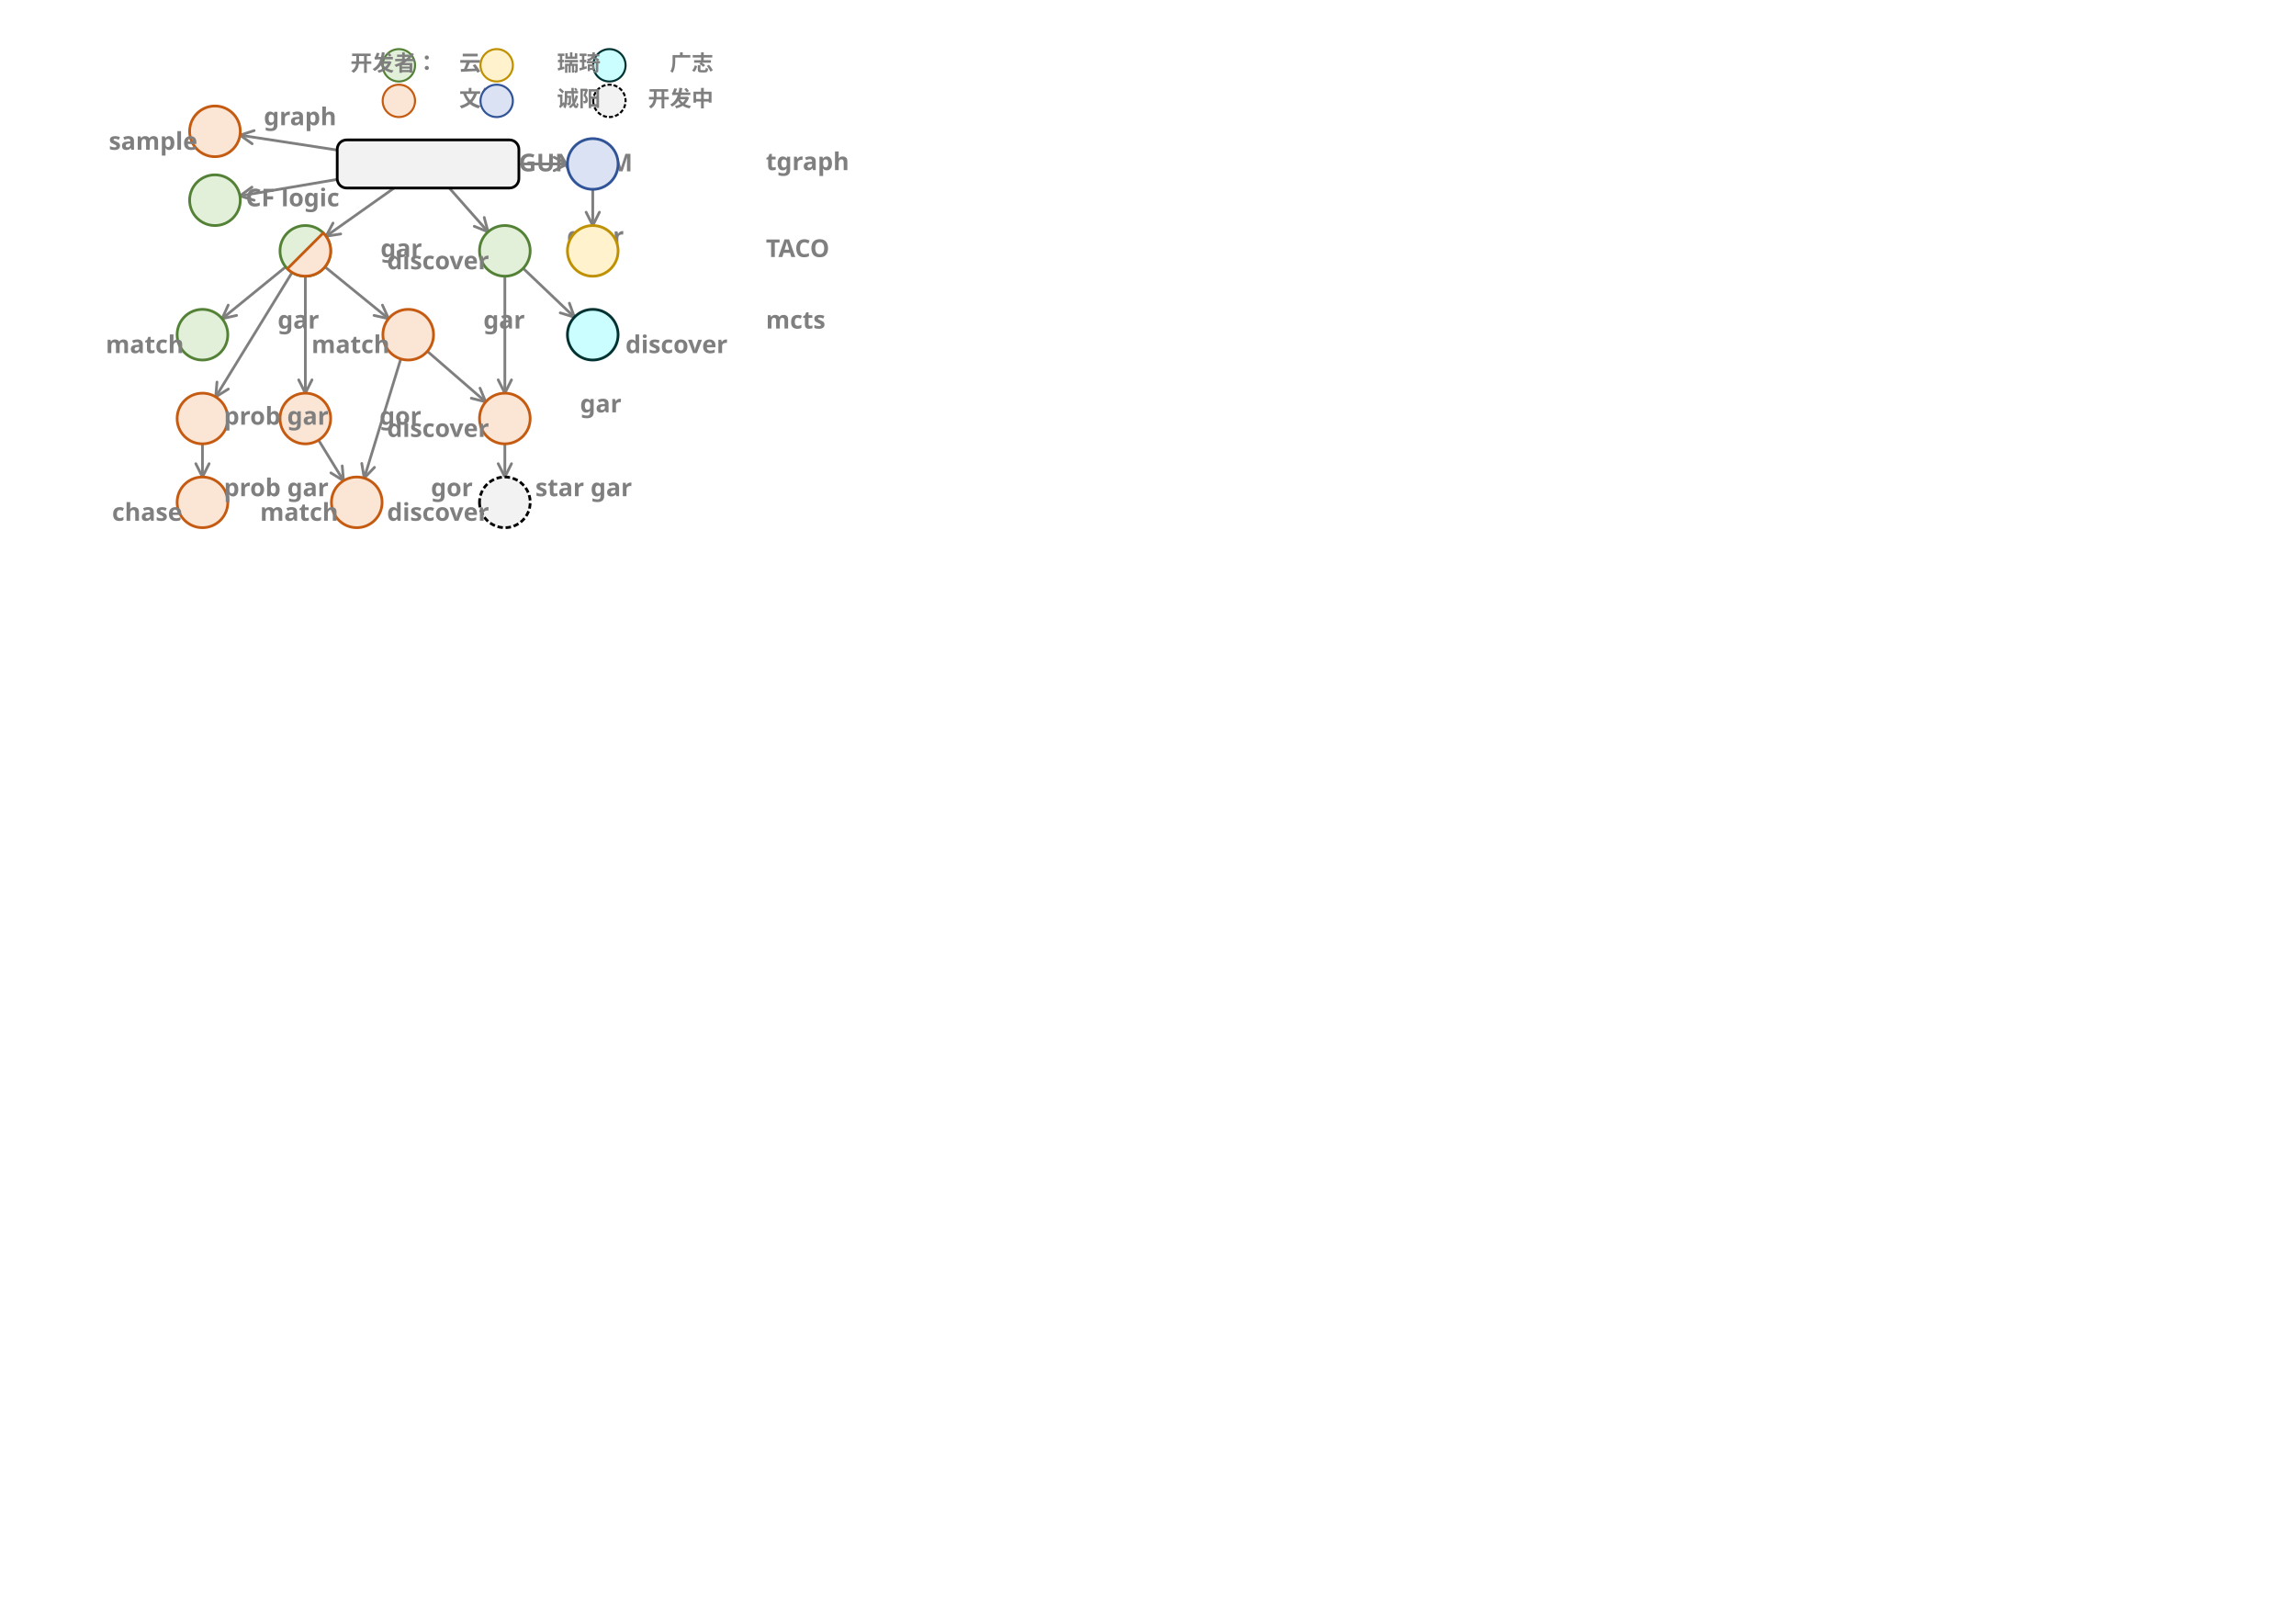
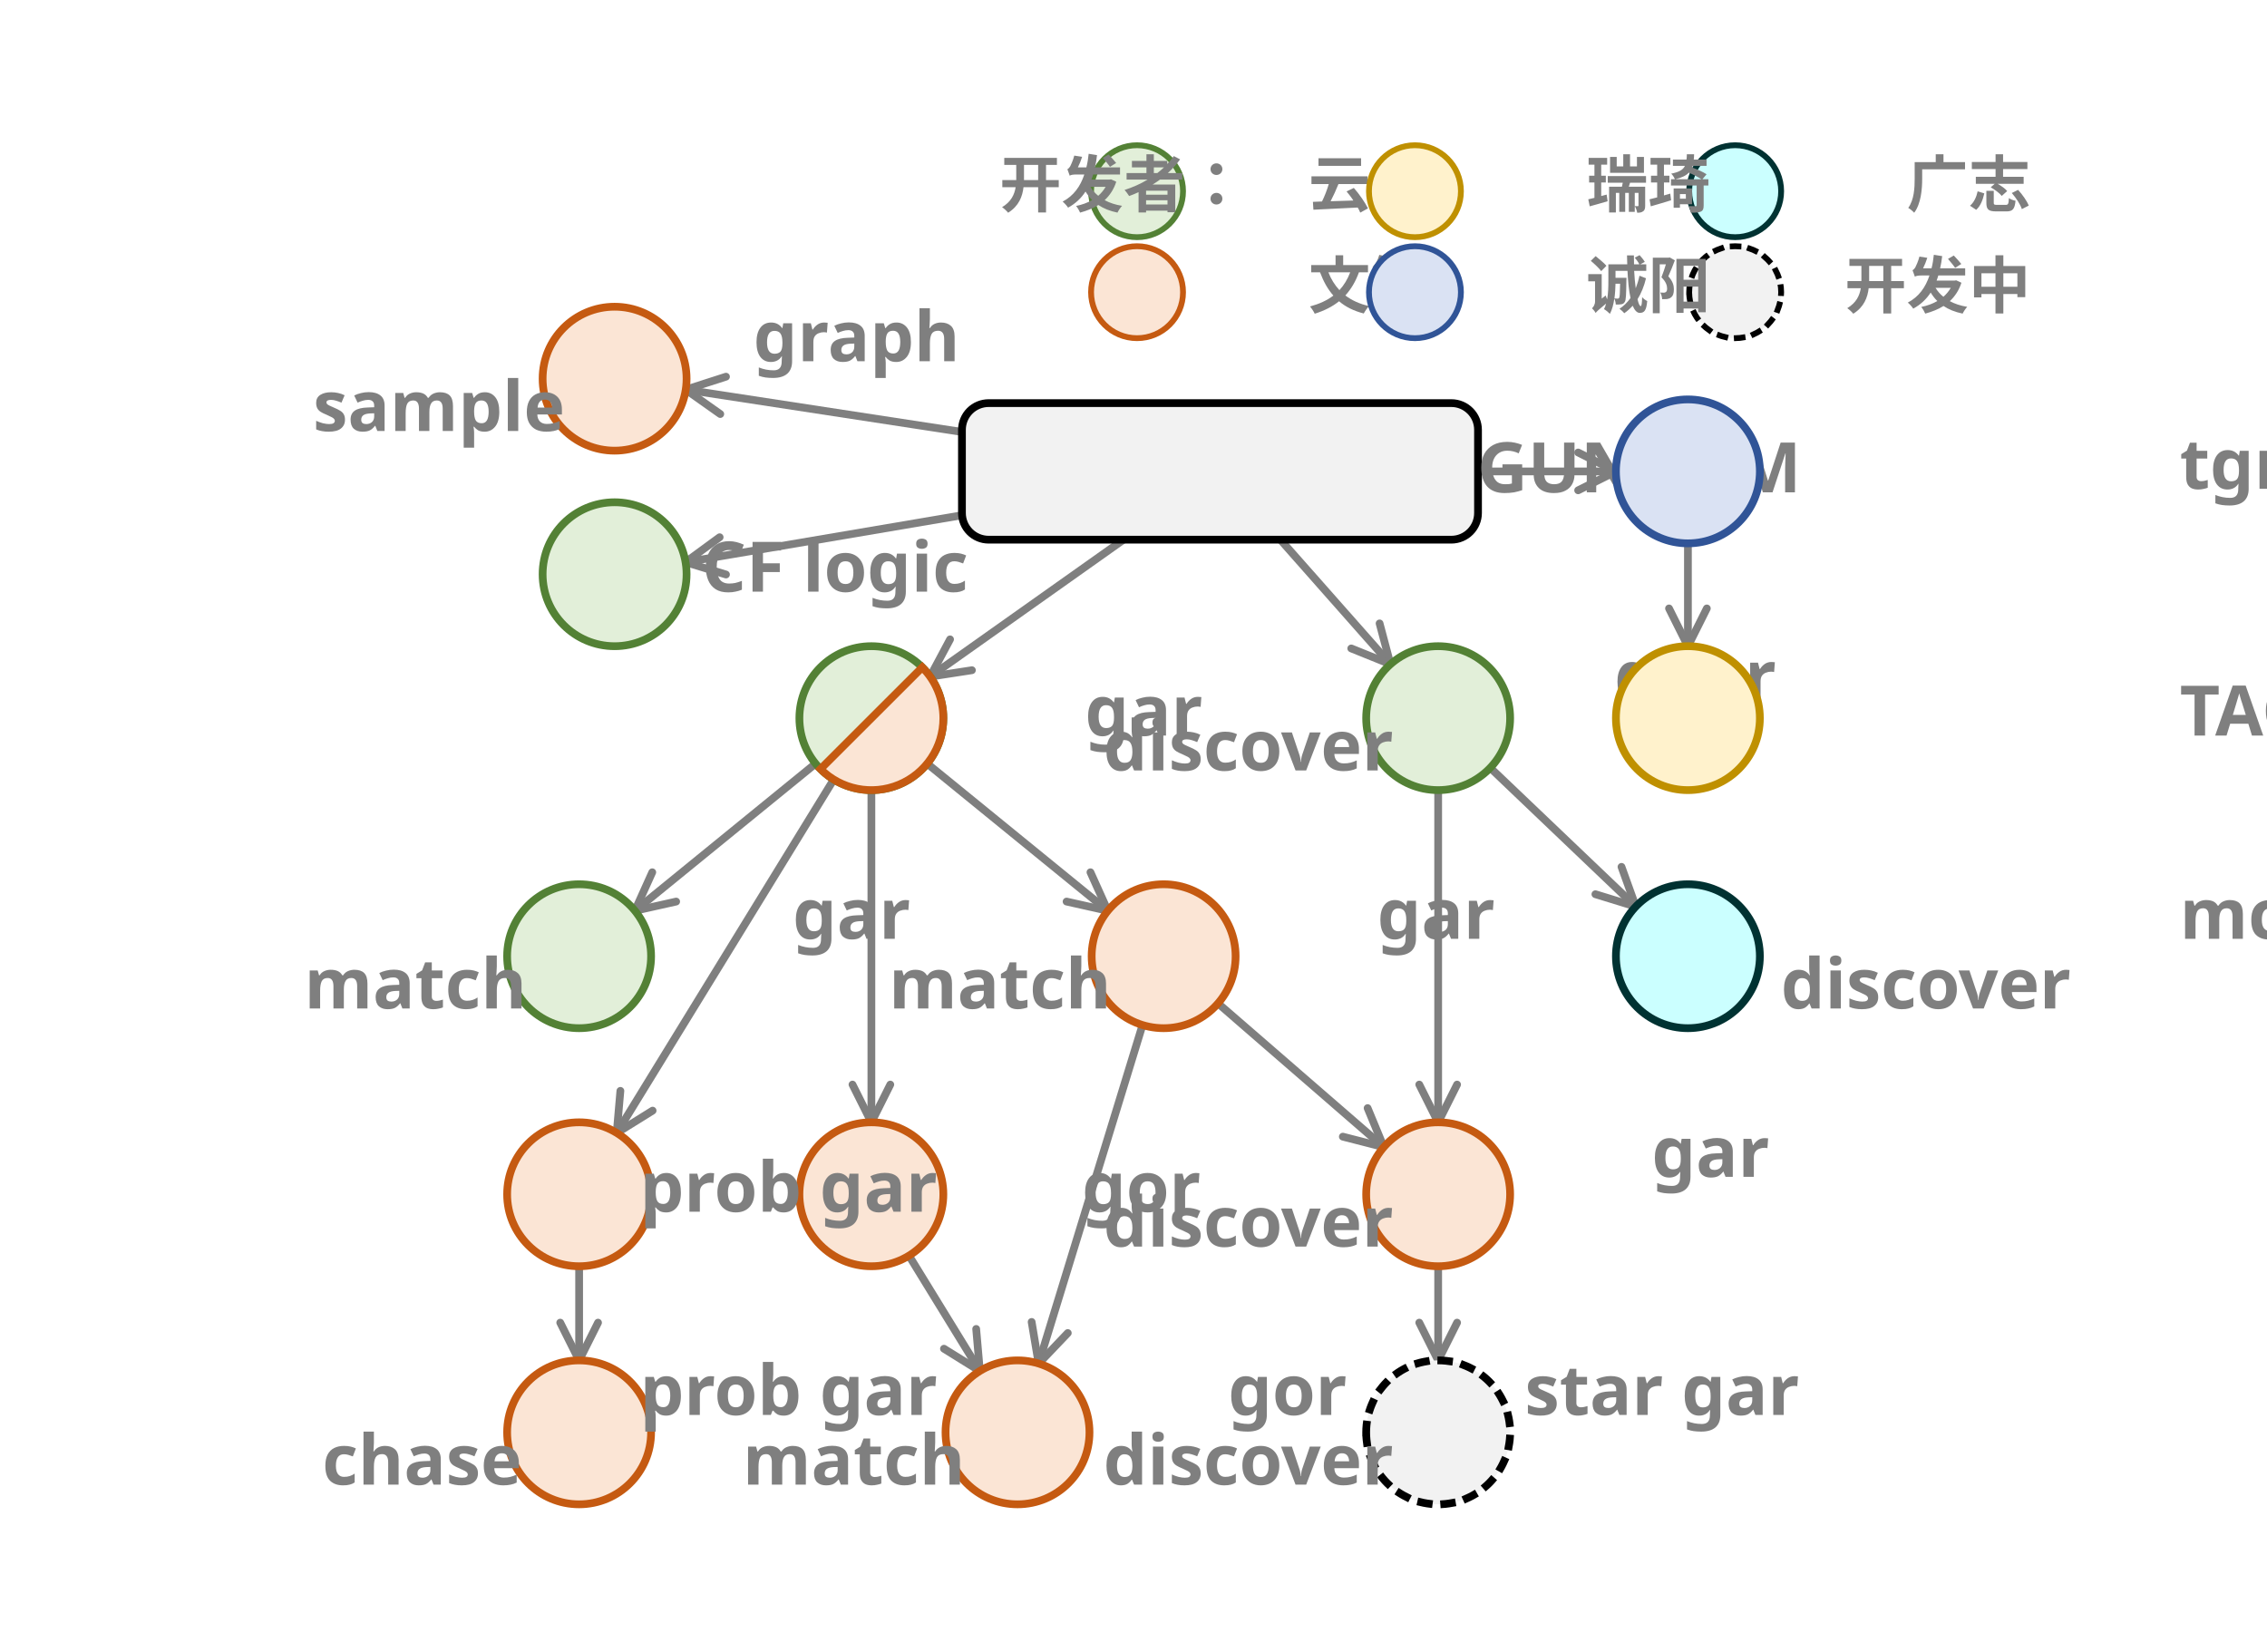
- <svg xmlns="http://www.w3.org/2000/svg" xmlns:ns1="http://schemas.microsoft.com/visio/2003/SVGExtensions/" xmlns:xlink="http://www.w3.org/1999/xlink" width="11.693in" height="8.268in" viewBox="0 0 841.89 595.276" xml:space="preserve" color-interpolation-filters="sRGB" class="st21">
+ <svg xmlns="http://www.w3.org/2000/svg" xmlns:ns1="http://schemas.microsoft.com/visio/2003/SVGExtensions/" xmlns:xlink="http://www.w3.org/1999/xlink" width="4.064in" height="2.961in" viewBox="0 0 292.588 213.194" xml:space="preserve" color-interpolation-filters="sRGB" class="st21">
  <ns1:documentProperties ns1:langID="2052" ns1:metric="true" ns1:viewMarkup="false">
    <ns1:userDefs>
      <ns1:ud ns1:nameU="msvSubprocessMaster" ns1:prompt="" ns1:val="VT4(Rectangle)" />
      <ns1:ud ns1:nameU="msvNoAutoConnect" ns1:val="VT0(1):26" />
    </ns1:userDefs>
  </ns1:documentProperties>
  <style type="text/css">
	
		.st1 {marker-end:url(#mrkr3-7);stroke:#7f7f7f;stroke-linecap:round;stroke-linejoin:round;stroke-width:1}
		.st2 {fill:#7f7f7f;fill-opacity:1;stroke:#7f7f7f;stroke-opacity:1;stroke-width:0.41}
		.st3 {fill:#f2f2f2;stroke:#000000;stroke-width:1}
		.st4 {fill:#7f7f7f;font-family:Calibri;font-size:0.75em;font-weight:bold}
		.st5 {fill:#fbe5d5;stroke:#c55a11;stroke-width:1}
		.st6 {fill:none;stroke:none;stroke-width:0.5}
		.st7 {font-size:1em}
		.st8 {fill:#cbffff;stroke:#003232;stroke-width:1}
		.st9 {fill:#e2efd9;stroke:#538135;stroke-width:1}
		.st10 {fill:#dae2f3;stroke:#305497;stroke-width:1}
		.st11 {fill:#fff2cc;stroke:#bf9000;stroke-width:1}
		.st12 {fill:#f2f2f2;stroke:#000000;stroke-dasharray:1,2;stroke-width:1}
		.st13 {fill:#e2efd9;stroke:#538135;stroke-width:0.75}
		.st14 {fill:none;stroke:none;stroke-width:0.75}
		.st15 {fill:#7f7f7f;font-family:微软雅黑;font-size:0.667em;font-weight:bold}
		.st16 {fill:#fbe5d5;stroke:#c55a11;stroke-width:0.75}
		.st17 {fill:#cbffff;stroke:#003232;stroke-width:0.75}
		.st18 {fill:#f2f2f2;stroke:#000000;stroke-dasharray:0.75,1.5;stroke-width:0.75}
		.st19 {fill:#fff2cc;stroke:#bf9000;stroke-width:0.75}
		.st20 {fill:#dae2f3;stroke:#305497;stroke-width:0.75}
		.st21 {fill:none;fill-rule:evenodd;font-size:12px;overflow:visible;stroke-linecap:square;stroke-miterlimit:3}
	
	</style>
  <defs id="Markers">
    <g id="lend3">
      <path d="M 2 1 L 0 0 L 2 -1 " style="stroke-linecap:round;stroke-linejoin:round;fill:none" />
    </g>
    <marker id="mrkr3-7" class="st2" ns1:arrowType="3" ns1:arrowSize="0" orient="auto" markerUnits="strokeWidth" overflow="visible">
      <use xlink:href="#lend3" transform="scale(-2.44,-2.44) " />
    </marker>
  </defs>
  <g ns1:mID="0" ns1:index="1" ns1:groupContext="foregroundPage">
    <ns1:userDefs>
      <ns1:ud ns1:nameU="msvThemeOrder" ns1:val="VT0(0):26" />
    </ns1:userDefs>
    <ns1:pageProperties ns1:drawingScale="0.0393701" ns1:pageScale="0.0393701" ns1:drawingUnits="24" ns1:shadowOffsetX="8.50394" ns1:shadowOffsetY="-8.50394" />
    <ns1:layer ns1:name="连接线" ns1:index="0" />
-     <g id="group82-1" transform="translate(18,-401.831)" ns1:mID="82" ns1:groupContext="group">
+     <g id="group82-1" transform="translate(18.5,-19)" ns1:mID="82" ns1:groupContext="group">
      <g id="shape110-2" ns1:mID="110" ns1:groupContext="shape" ns1:layerMember="0" transform="translate(192.266,-124.498)">
-         <path d="M7.09 595.72 L7.09 609" class="st1" />
+         <path d="M7.09 213.64 L7.09 226.92" class="st1" />
      </g>
      <g id="shape109-8" ns1:mID="109" ns1:groupContext="shape" ns1:layerMember="0" transform="translate(172.267,-140.426)">
-         <path d="M0 602.36 L17.8 602.36" class="st1" />
+         <path d="M0 220.28 L17.8 220.28" class="st1" />
      </g>
      <g id="shape106-13" ns1:mID="106" ns1:groupContext="shape" ns1:layerMember="0" transform="translate(146.752,-124.523)">
-         <path d="M0 595.28 L14.21 611.35" class="st1" />
+         <path d="M0 213.19 L14.21 229.27" class="st1" />
      </g>
      <g id="shape108-18" ns1:mID="108" ns1:groupContext="shape" ns1:layerMember="0" transform="translate(173.84,-95.0742)">
-         <path d="M0 595.28 L18.79 613.19" class="st1" />
+         <path d="M0 213.19 L18.79 231.11" class="st1" />
      </g>
      <g id="shape91-23" ns1:mID="91" ns1:groupContext="shape" ns1:layerMember="0" transform="translate(160.029,-31.7417)">
-         <path d="M7.09 596.29 L7.09 608.44" class="st1" />
+         <path d="M7.09 214.2 L7.09 226.36" class="st1" />
      </g>
      <g id="shape90-28" ns1:mID="90" ns1:groupContext="shape" ns1:layerMember="0" transform="translate(160.029,-92.1946)">
-         <path d="M7.09 595.28 L7.09 638.16" class="st1" />
+         <path d="M7.09 213.19 L7.09 256.08" class="st1" />
      </g>
      <g id="shape89-33" ns1:mID="89" ns1:groupContext="shape" ns1:layerMember="0" transform="translate(138.7,-64.6659)">
-         <path d="M0 595.28 L21.4 613.83" class="st1" />
+         <path d="M0 213.19 L21.4 231.75" class="st1" />
      </g>
      <g id="shape88-38" ns1:mID="88" ns1:groupContext="shape" ns1:layerMember="0" transform="translate(129.339,-61.8718)">
-         <path d="M-0.38 595.28 L-13.79 638.98" class="st1" />
+         <path d="M-0.38 213.19 L-13.79 256.9" class="st1" />
      </g>
      <g id="shape87-43" ns1:mID="87" ns1:groupContext="shape" ns1:layerMember="0" transform="translate(96.3037,-32.1038)">
-         <path d="M2.51 595.28 L11.66 610.17" class="st1" />
+         <path d="M2.51 213.19 L11.66 228.09" class="st1" />
      </g>
      <g id="shape125-48" ns1:mID="125" ns1:groupContext="shape" ns1:layerMember="0" transform="translate(49.1495,-31.7417)">
-         <path d="M7.09 596.29 L7.09 608.44" class="st1" />
+         <path d="M7.09 214.2 L7.09 226.36" class="st1" />
      </g>
      <g id="shape85-53" ns1:mID="85" ns1:groupContext="shape" ns1:layerMember="0" transform="translate(101.161,-95.6168)">
-         <path d="M0 595.28 L23.32 614.27" class="st1" />
+         <path d="M0 213.19 L23.32 232.19" class="st1" />
      </g>
      <g id="shape86-58" ns1:mID="86" ns1:groupContext="shape" ns1:layerMember="0" transform="translate(86.8729,-92.1946)">
-         <path d="M7.09 595.28 L7.09 638.16" class="st1" />
+         <path d="M7.09 213.19 L7.09 256.08" class="st1" />
      </g>
      <g id="shape104-63" ns1:mID="104" ns1:groupContext="shape" ns1:layerMember="0" transform="translate(89.1004,-93.5668)">
-         <path d="M0 595.28 L-28.01 640.9" class="st1" />
+         <path d="M0 213.19 L-28.01 258.82" class="st1" />
      </g>
      <g id="shape84-68" ns1:mID="84" ns1:groupContext="shape" ns1:layerMember="0" transform="translate(86.7575,-95.6168)">
-         <path d="M0 595.28 L-23.32 614.27" class="st1" />
+         <path d="M0 213.19 L-23.32 232.19" class="st1" />
      </g>
      <g id="shape105-73" ns1:mID="105" ns1:groupContext="shape" ns1:layerMember="0" transform="translate(126.505,-124.523)">
-         <path d="M0 595.28 L-24.96 612.95" class="st1" />
+         <path d="M0 213.19 L-24.96 230.87" class="st1" />
      </g>
      <g id="shape107-78" ns1:mID="107" ns1:groupContext="shape" ns1:layerMember="0" transform="translate(105.664,-131.737)">
-         <path d="M0 599.33 L-35.69 605.39" class="st1" />
+         <path d="M0 217.25 L-35.69 223.31" class="st1" />
      </g>
      <g id="shape143-83" ns1:mID="143" ns1:groupContext="shape" ns1:layerMember="0" transform="translate(105.652,-134.082)">
-         <path d="M0 590.92 L-35.65 585.46" class="st1" />
+         <path d="M0 208.84 L-35.65 203.38" class="st1" />
      </g>
      <g id="shape83-88" ns1:mID="83" ns1:groupContext="shape" transform="translate(105.652,-124.523)">
        <ns1:userDefs>
          <ns1:ud ns1:nameU="CTypeTopLeftSnip" ns1:prompt="" ns1:val="VT0(0):5" />
          <ns1:ud ns1:nameU="CTypeTopRightSnip" ns1:prompt="" ns1:val="VT0(0):5" />
          <ns1:ud ns1:nameU="CTypeBotLeftSnip" ns1:prompt="" ns1:val="VT0(0):5" />
          <ns1:ud ns1:nameU="CTypeBotRightSnip" ns1:prompt="" ns1:val="VT0(0):5" />
          <ns1:ud ns1:nameU="CornerLockHoriz" ns1:prompt="" ns1:val="VT0(1):5" />
          <ns1:ud ns1:nameU="CornerLockVert" ns1:prompt="" ns1:val="VT0(1):5" />
          <ns1:ud ns1:nameU="CornerLockDiag" ns1:prompt="" ns1:val="VT0(0):5" />
          <ns1:ud ns1:nameU="TopLeftOffset" ns1:prompt="" ns1:val="VT0(0.15748031496063):24" />
          <ns1:ud ns1:nameU="TopRightOffset" ns1:prompt="" ns1:val="VT0(0.15748031496063):24" />
          <ns1:ud ns1:nameU="BotLeftOffset" ns1:prompt="" ns1:val="VT0(0.15748031496063):24" />
          <ns1:ud ns1:nameU="BotRightOffset" ns1:prompt="" ns1:val="VT0(0.15748031496063):24" />
          <ns1:ud ns1:nameU="visVersion" ns1:prompt="" ns1:val="VT0(15):26" />
          <ns1:ud ns1:nameU="TopLeftOffset" ns1:prompt="" ns1:val="VT0(0.047855009503122):1" />
          <ns1:ud ns1:nameU="TopRightOffset" ns1:prompt="" ns1:val="VT0(0.047855009503122):1" />
          <ns1:ud ns1:nameU="BotLeftOffset" ns1:prompt="" ns1:val="VT0(0.047855009503122):1" />
          <ns1:ud ns1:nameU="BotRightOffset" ns1:prompt="" ns1:val="VT0(0.047855009503122):1" />
        </ns1:userDefs>
        <ns1:textBlock ns1:margins="rect(4,4,4,4)" ns1:tabSpace="42.5197" />
-         <ns1:textRect cx="33.307" cy="586.459" width="66.62" height="17.633" />
-         <path d="M3.45 595.28 L63.17 595.28 A3.446 3.446 -180 0 0 66.61 591.83 L66.61 581.09 A3.446 3.446 -180 0 0 63.17         577.64 L3.45 577.64 A3.446 3.446 -180 0 0 0 581.09 L0 591.83 A3.446 3.446 -180 0 0 3.45 595.28 Z" class="st3" />
-         <text x="15.04" y="589.16" class="st4" ns1:langID="1033">
+         <ns1:textRect cx="33.307" cy="204.378" width="66.62" height="17.633" />
+         <path d="M3.45 213.19 L63.17 213.19 A3.446 3.446 -180 0 0 66.61 209.75 L66.61 199.01 A3.446 3.446 -180 0 0 63.17         195.56 L3.45 195.56 A3.446 3.446 -180 0 0 0 199.01 L0 209.75 A3.446 3.446 -180 0 0 3.45 213.19 Z" class="st3" />
+         <text x="15.04" y="207.08" class="st4" ns1:langID="1033">
          <ns1:paragraph ns1:horizAlign="1" />
          <ns1:tabList />GUNDAM</text>
      </g>
      <g id="shape92-91" ns1:mID="92" ns1:groupContext="shape" transform="translate(122.394,-61.4631)">
        <ns1:userDefs>
          <ns1:ud ns1:nameU="visVersion" ns1:val="VT0(15):26" />
        </ns1:userDefs>
-         <path d="M0 585.99 A9.289 9.289 0 0 1 18.58 585.99 A9.289 9.289 0 0 1 -0 585.99 Z" class="st5" />
+         <path d="M0 203.9 A9.289 9.289 0 0 1 18.58 203.9 A9.289 9.289 0 0 1 -0 203.9 Z" class="st5" />
      </g>
      <g id="shape93-93" ns1:mID="93" ns1:groupContext="shape" transform="translate(75.4467,-61.4631)">
        <ns1:textBlock ns1:margins="rect(4,0,4,0)" ns1:tabSpace="42.5197" />
-         <ns1:textRect cx="22.12" cy="585.986" width="44.25" height="18.579" />
-         <rect x="0" y="576.697" width="44.241" height="18.579" class="st6" />
-         <text x="32.33" y="583.74" class="st4" ns1:langID="2052">
+         <ns1:textRect cx="22.12" cy="203.905" width="44.25" height="18.579" />
+         <rect x="0" y="194.615" width="44.241" height="18.579" class="st6" />
+         <text x="32.33" y="201.65" class="st4" ns1:langID="2052">
          <ns1:paragraph ns1:spLine="-1" ns1:horizAlign="2" />
          <ns1:tabList />gar<ns1:newlineChar />
          <tspan x="20.76" dy="1em" class="st7">match</tspan>
        </text>
      </g>
      <g id="shape94-97" ns1:mID="94" ns1:groupContext="shape" transform="translate(84.6702,-30.7315)">
        <ns1:userDefs>
          <ns1:ud ns1:nameU="visVersion" ns1:val="VT0(15):26" />
        </ns1:userDefs>
-         <path d="M0 585.99 A9.289 9.289 0 0 1 18.58 585.99 A9.289 9.289 0 0 1 -0 585.99 Z" class="st5" />
+         <path d="M0 203.9 A9.289 9.289 0 0 1 18.58 203.9 A9.289 9.289 0 0 1 -0 203.9 Z" class="st5" />
      </g>
      <g id="shape95-99" ns1:mID="95" ns1:groupContext="shape" transform="translate(37.7234,-30.7315)">
        <ns1:textBlock ns1:margins="rect(4,0,4,0)" ns1:tabSpace="42.5197" />
-         <ns1:textRect cx="22.12" cy="585.986" width="44.25" height="18.579" />
-         <rect x="0" y="576.697" width="44.241" height="18.579" class="st6" />
-         <text x="31.94" y="588.24" class="st4" ns1:langID="2052">
+         <ns1:textRect cx="22.12" cy="203.905" width="44.25" height="18.579" />
+         <rect x="0" y="194.615" width="44.241" height="18.579" class="st6" />
+         <text x="31.94" y="206.15" class="st4" ns1:langID="2052">
          <ns1:paragraph ns1:spLine="-1" ns1:horizAlign="2" />
          <ns1:tabList />gor</text>
      </g>
      <g id="shape96-102" ns1:mID="96" ns1:groupContext="shape" transform="translate(103.532,-2.27374E-013)">
        <ns1:userDefs>
          <ns1:ud ns1:nameU="visVersion" ns1:val="VT0(15):26" />
        </ns1:userDefs>
-         <path d="M0 585.99 A9.289 9.289 0 0 1 18.58 585.99 A9.289 9.289 0 0 1 -0 585.99 Z" class="st5" />
-       </g>
-       <g id="shape97-104" ns1:mID="97" ns1:groupContext="shape" transform="translate(56.585,-6.82121E-013)">
-         <ns1:textBlock ns1:margins="rect(4,0,4,0)" ns1:tabSpace="42.5197" />
-         <ns1:textRect cx="22.12" cy="585.986" width="44.25" height="18.579" />
-         <rect x="0" y="576.697" width="44.241" height="18.579" class="st6" />
-         <text x="31.94" y="583.74" class="st4" ns1:langID="2052">
+         <path d="M0 203.9 A9.289 9.289 0 0 1 18.58 203.9 A9.289 9.289 0 0 1 -0 203.9 Z" class="st5" />
+       </g>
+       <g id="shape97-104" ns1:mID="97" ns1:groupContext="shape" transform="translate(56.585,-5.96856E-013)">
+         <ns1:textBlock ns1:margins="rect(4,0,4,0)" ns1:tabSpace="42.5197" />
+         <ns1:textRect cx="22.12" cy="203.905" width="44.25" height="18.579" />
+         <rect x="0" y="194.615" width="44.241" height="18.579" class="st6" />
+         <text x="31.94" y="201.65" class="st4" ns1:langID="2052">
          <ns1:paragraph ns1:spLine="-1" ns1:horizAlign="2" />
          <ns1:tabList />gor<ns1:newlineChar />
          <tspan x="20.76" dy="1em" class="st7">match</tspan>
        </text>
      </g>
      <g id="shape98-108" ns1:mID="98" ns1:groupContext="shape" transform="translate(208.642,-61.4631) scale(-1,1)">
        <ns1:userDefs>
          <ns1:ud ns1:nameU="visVersion" ns1:val="VT0(15):26" />
        </ns1:userDefs>
-         <path d="M0 585.99 A9.289 9.289 0 0 1 18.58 585.99 A9.289 9.289 0 0 1 -0 585.99 Z" class="st8" />
+         <path d="M0 203.9 A9.289 9.289 0 0 1 18.58 203.9 A9.289 9.289 0 0 1 -0 203.9 Z" class="st8" />
      </g>
      <g id="shape99-110" ns1:mID="99" ns1:groupContext="shape" transform="translate(255.588,-61.4631) scale(-1,1)">
        <ns1:textBlock ns1:margins="rect(4,0,4,0)" ns1:tabSpace="42.5197" />
-         <ns1:textRect cx="22.12" cy="585.986" width="44.25" height="18.579" />
-         <rect x="0" y="576.697" width="44.241" height="18.579" class="st6" />
-         <text x="-44.24" y="583.74" transform="scale(-1,1)" class="st4" ns1:langID="2052">
+         <ns1:textRect cx="22.12" cy="203.905" width="44.25" height="18.579" />
+         <rect x="0" y="194.615" width="44.241" height="18.579" class="st6" />
+         <text x="-44.24" y="201.65" transform="scale(-1,1)" class="st4" ns1:langID="2052">
          <ns1:paragraph ns1:spLine="-1" />
          <ns1:tabList />mcts <tspan x="-44.24" dy="1em" class="st7">discover</tspan>
        </text>
      </g>
      <g id="shape100-114" ns1:mID="100" ns1:groupContext="shape" transform="translate(51.5274,-110.773)">
        <ns1:userDefs>
          <ns1:ud ns1:nameU="visVersion" ns1:val="VT0(15):26" />
        </ns1:userDefs>
-         <path d="M0 585.99 A9.289 9.289 0 0 1 18.58 585.99 A9.289 9.289 0 0 1 -0 585.99 Z" class="st9" />
+         <path d="M0 203.9 A9.289 9.289 0 0 1 18.58 203.9 A9.289 9.289 0 0 1 -0 203.9 Z" class="st9" />
      </g>
      <g id="shape101-116" ns1:mID="101" ns1:groupContext="shape" transform="translate(4.58058,-110.773)">
        <ns1:textBlock ns1:margins="rect(4,0,4,0)" ns1:tabSpace="42.5197" />
-         <ns1:textRect cx="22.12" cy="585.986" width="44.25" height="18.579" />
-         <rect x="0" y="576.697" width="44.241" height="18.579" class="st6" />
-         <text x="16.02" y="588.24" class="st4" ns1:langID="2052">
+         <ns1:textRect cx="22.12" cy="203.905" width="44.25" height="18.579" />
+         <rect x="0" y="194.615" width="44.241" height="18.579" class="st6" />
+         <text x="16.02" y="206.15" class="st4" ns1:langID="2052">
          <ns1:paragraph ns1:spLine="-1" ns1:horizAlign="2" />
          <ns1:tabList />CF logic</text>
      </g>
      <g id="shape102-119" ns1:mID="102" ns1:groupContext="shape" transform="translate(46.9468,-61.4631)">
        <ns1:userDefs>
          <ns1:ud ns1:nameU="visVersion" ns1:val="VT0(15):26" />
        </ns1:userDefs>
-         <path d="M0 585.99 A9.289 9.289 0 0 1 18.58 585.99 A9.289 9.289 0 0 1 -0 585.99 Z" class="st9" />
+         <path d="M0 203.9 A9.289 9.289 0 0 1 18.58 203.9 A9.289 9.289 0 0 1 -0 203.9 Z" class="st9" />
      </g>
      <g id="shape103-121" ns1:mID="103" ns1:groupContext="shape" transform="translate(0,-61.4631)">
        <ns1:textBlock ns1:margins="rect(4,0,4,0)" ns1:tabSpace="42.5197" />
-         <ns1:textRect cx="22.12" cy="585.986" width="44.25" height="18.579" />
-         <rect x="0" y="576.697" width="44.241" height="18.579" class="st6" />
-         <text x="32.33" y="583.74" class="st4" ns1:langID="2052">
+         <ns1:textRect cx="22.12" cy="203.905" width="44.25" height="18.579" />
+         <rect x="0" y="194.615" width="44.241" height="18.579" class="st6" />
+         <text x="32.33" y="201.65" class="st4" ns1:langID="2052">
          <ns1:paragraph ns1:spLine="-1" ns1:horizAlign="2" />
          <ns1:tabList />gar<ns1:newlineChar />
          <tspan x="20.76" dy="1em" class="st7">match</tspan>
        </text>
      </g>
      <g id="shape111-125" ns1:mID="111" ns1:groupContext="shape" transform="translate(157.827,-30.7315)">
        <ns1:userDefs>
          <ns1:ud ns1:nameU="visVersion" ns1:val="VT0(15):26" />
        </ns1:userDefs>
-         <path d="M0 585.99 A9.289 9.289 0 0 1 18.58 585.99 A9.289 9.289 0 0 1 -0 585.99 Z" class="st5" />
+         <path d="M0 203.9 A9.289 9.289 0 0 1 18.58 203.9 A9.289 9.289 0 0 1 -0 203.9 Z" class="st5" />
      </g>
      <g id="shape112-127" ns1:mID="112" ns1:groupContext="shape" transform="translate(110.88,-30.7315)">
        <ns1:textBlock ns1:margins="rect(4,0,4,0)" ns1:tabSpace="42.5197" />
-         <ns1:textRect cx="22.12" cy="585.986" width="44.25" height="18.579" />
-         <rect x="0" y="576.697" width="44.241" height="18.579" class="st6" />
-         <text x="32.33" y="583.74" class="st4" ns1:langID="2052">
+         <ns1:textRect cx="22.12" cy="203.905" width="44.25" height="18.579" />
+         <rect x="0" y="194.615" width="44.241" height="18.579" class="st6" />
+         <text x="32.33" y="201.65" class="st4" ns1:langID="2052">
          <ns1:paragraph ns1:spLine="-1" ns1:horizAlign="2" />
          <ns1:tabList />gar <tspan x="13.02" dy="1em" class="st7">discover</tspan>
        </text>
      </g>
      <g id="shape113-131" ns1:mID="113" ns1:groupContext="shape" transform="translate(157.827,-92.1946)">
        <ns1:userDefs>
          <ns1:ud ns1:nameU="visVersion" ns1:val="VT0(15):26" />
        </ns1:userDefs>
-         <path d="M0 585.99 A9.289 9.289 0 0 1 18.58 585.99 A9.289 9.289 0 0 1 -0 585.99 Z" class="st9" />
+         <path d="M0 203.9 A9.289 9.289 0 0 1 18.58 203.9 A9.289 9.289 0 0 1 -0 203.9 Z" class="st9" />
      </g>
      <g id="shape114-133" ns1:mID="114" ns1:groupContext="shape" transform="translate(110.88,-92.1946)">
        <ns1:textBlock ns1:margins="rect(4,0,4,0)" ns1:tabSpace="42.5197" />
-         <ns1:textRect cx="22.12" cy="585.986" width="44.25" height="18.579" />
-         <rect x="0" y="576.697" width="44.241" height="18.579" class="st6" />
-         <text x="27.5" y="583.74" class="st4" ns1:langID="2052">
+         <ns1:textRect cx="22.12" cy="203.905" width="44.25" height="18.579" />
+         <rect x="0" y="194.615" width="44.241" height="18.579" class="st6" />
+         <text x="27.5" y="201.65" class="st4" ns1:langID="2052">
          <ns1:paragraph ns1:spLine="-1" ns1:horizAlign="2" />
          <ns1:tabList />gpar <tspan x="13.02" dy="1em" class="st7">discover</tspan>
        </text>
      </g>
      <g id="shape115-137" ns1:mID="115" ns1:groupContext="shape" transform="translate(208.642,-124.05) scale(-1,1)">
        <ns1:userDefs>
          <ns1:ud ns1:nameU="visVersion" ns1:val="VT0(15):26" />
        </ns1:userDefs>
-         <path d="M0 585.99 A9.289 9.289 0 0 1 18.58 585.99 A9.289 9.289 0 0 1 -0 585.99 Z" class="st10" />
+         <path d="M0 203.9 A9.289 9.289 0 0 1 18.58 203.9 A9.289 9.289 0 0 1 -0 203.9 Z" class="st10" />
      </g>
      <g id="shape116-139" ns1:mID="116" ns1:groupContext="shape" transform="translate(255.588,-124.05) scale(-1,1)">
        <ns1:textBlock ns1:margins="rect(4,0,4,0)" ns1:tabSpace="42.5197" />
-         <ns1:textRect cx="22.12" cy="585.986" width="44.25" height="18.579" />
-         <rect x="0" y="576.697" width="44.241" height="18.579" class="st6" />
-         <text x="-44.24" y="588.24" transform="scale(-1,1)" class="st4" ns1:langID="2052">
+         <ns1:textRect cx="22.12" cy="203.905" width="44.25" height="18.579" />
+         <rect x="0" y="194.615" width="44.241" height="18.579" class="st6" />
+         <text x="-44.24" y="206.15" transform="scale(-1,1)" class="st4" ns1:langID="2052">
          <ns1:paragraph ns1:spLine="-1" />
          <ns1:tabList />tgraph</text>
      </g>
      <g id="shape117-142" ns1:mID="117" ns1:groupContext="shape" transform="translate(208.642,-92.1946) scale(-1,1)">
        <ns1:userDefs>
          <ns1:ud ns1:nameU="visVersion" ns1:val="VT0(15):26" />
        </ns1:userDefs>
-         <path d="M0 585.99 A9.289 9.289 0 0 1 18.58 585.99 A9.289 9.289 0 0 1 -0 585.99 Z" class="st11" />
+         <path d="M0 203.9 A9.289 9.289 0 0 1 18.58 203.9 A9.289 9.289 0 0 1 -0 203.9 Z" class="st11" />
      </g>
      <g id="shape118-144" ns1:mID="118" ns1:groupContext="shape" transform="translate(255.588,-92.1946) scale(-1,1)">
        <ns1:textBlock ns1:margins="rect(4,0,4,0)" ns1:tabSpace="42.5197" />
-         <ns1:textRect cx="22.12" cy="585.986" width="44.25" height="18.579" />
-         <rect x="0" y="576.697" width="44.241" height="18.579" class="st6" />
-         <text x="-44.24" y="588.24" transform="scale(-1,1)" class="st4" ns1:langID="1033">
+         <ns1:textRect cx="22.12" cy="203.905" width="44.25" height="18.579" />
+         <rect x="0" y="194.615" width="44.241" height="18.579" class="st6" />
+         <text x="-44.24" y="206.15" transform="scale(-1,1)" class="st4" ns1:langID="1033">
          <ns1:paragraph ns1:spLine="-1" />
          <ns1:tabList />TACO</text>
      </g>
-       <g id="shape119-147" ns1:mID="119" ns1:groupContext="shape" transform="translate(157.827,-6.82121E-013)">
-         <ns1:userDefs>
-           <ns1:ud ns1:nameU="visVersion" ns1:val="VT0(15):26" />
-         </ns1:userDefs>
-         <path d="M0 585.99 A9.289 9.289 0 0 1 18.58 585.99 A9.289 9.289 0 0 1 -0 585.99 Z" class="st12" />
+       <g id="shape119-147" ns1:mID="119" ns1:groupContext="shape" transform="translate(157.827,-6.53699E-013)">
+         <ns1:userDefs>
+           <ns1:ud ns1:nameU="visVersion" ns1:val="VT0(15):26" />
+         </ns1:userDefs>
+         <path d="M0 203.9 A9.289 9.289 0 0 1 18.58 203.9 A9.289 9.289 0 0 1 -0 203.9 Z" class="st12" />
      </g>
      <g id="shape120-149" ns1:mID="120" ns1:groupContext="shape" transform="translate(110.88,-1.02318E-012)">
        <ns1:textBlock ns1:margins="rect(4,0,4,0)" ns1:tabSpace="42.5197" />
-         <ns1:textRect cx="22.12" cy="585.986" width="44.25" height="18.579" />
-         <rect x="0" y="576.697" width="44.241" height="18.579" class="st6" />
-         <text x="15.94" y="583.74" class="st4" ns1:langID="2052">
+         <ns1:textRect cx="22.12" cy="203.905" width="44.25" height="18.579" />
+         <rect x="0" y="194.615" width="44.241" height="18.579" class="st6" />
+         <text x="15.94" y="201.65" class="st4" ns1:langID="2052">
          <ns1:paragraph ns1:spLine="-1" ns1:horizAlign="2" />
          <ns1:tabList />star gar <tspan x="13.02" dy="1em" class="st7">discover</tspan>
        </text>
      </g>
      <g id="shape121-153" ns1:mID="121" ns1:groupContext="shape" transform="translate(46.9468,0)">
        <ns1:userDefs>
          <ns1:ud ns1:nameU="visVersion" ns1:val="VT0(15):26" />
        </ns1:userDefs>
-         <path d="M0 585.99 A9.289 9.289 0 0 1 18.58 585.99 A9.289 9.289 0 0 1 -0 585.99 Z" class="st5" />
+         <path d="M0 203.9 A9.289 9.289 0 0 1 18.58 203.9 A9.289 9.289 0 0 1 -0 203.9 Z" class="st5" />
      </g>
      <g id="shape122-155" ns1:mID="122" ns1:groupContext="shape">
        <ns1:textBlock ns1:margins="rect(4,0,4,0)" ns1:tabSpace="42.5197" />
-         <ns1:textRect cx="22.12" cy="585.986" width="44.25" height="18.579" />
-         <rect x="0" y="576.697" width="44.241" height="18.579" class="st6" />
-         <text x="12.6" y="583.74" class="st4" ns1:langID="2052">
+         <ns1:textRect cx="22.12" cy="203.905" width="44.25" height="18.579" />
+         <rect x="0" y="194.615" width="44.241" height="18.579" class="st6" />
+         <text x="12.6" y="201.65" class="st4" ns1:langID="2052">
          <ns1:paragraph ns1:spLine="-1" ns1:horizAlign="2" />
          <ns1:tabList />p<tspan class="st7" ns1:langID="1033">rob </tspan>gar<ns1:newlineChar />
          <tspan x="23.08" dy="1em" class="st7">chase</tspan>
        </text>
      </g>
      <g id="shape123-160" ns1:mID="123" ns1:groupContext="shape" transform="translate(46.9468,-30.7315)">
        <ns1:userDefs>
          <ns1:ud ns1:nameU="visVersion" ns1:val="VT0(15):26" />
        </ns1:userDefs>
-         <path d="M0 585.99 A9.289 9.289 0 0 1 18.58 585.99 A9.289 9.289 0 0 1 -0 585.99 Z" class="st5" />
+         <path d="M0 203.9 A9.289 9.289 0 0 1 18.58 203.9 A9.289 9.289 0 0 1 -0 203.9 Z" class="st5" />
      </g>
      <g id="shape124-162" ns1:mID="124" ns1:groupContext="shape" transform="translate(0,-30.7315)">
        <ns1:textBlock ns1:margins="rect(4,0,4,0)" ns1:tabSpace="42.5197" />
-         <ns1:textRect cx="22.12" cy="585.986" width="44.25" height="18.579" />
-         <rect x="0" y="576.697" width="44.241" height="18.579" class="st6" />
-         <text x="12.6" y="588.24" class="st4" ns1:langID="2052">
+         <ns1:textRect cx="22.12" cy="203.905" width="44.25" height="18.579" />
+         <rect x="0" y="194.615" width="44.241" height="18.579" class="st6" />
+         <text x="12.6" y="206.15" class="st4" ns1:langID="2052">
          <ns1:paragraph ns1:spLine="-1" ns1:horizAlign="2" />
          <ns1:tabList />p<tspan class="st7" ns1:langID="1033">rob </tspan>gar</text>
      </g>
      <g id="shape126-166" ns1:mID="126" ns1:groupContext="shape" transform="translate(122.317,-163.577)">
        <ns1:userDefs>
          <ns1:ud ns1:nameU="visVersion" ns1:val="VT0(15):26" />
        </ns1:userDefs>
-         <path d="M0 589.34 A5.933 5.933 0 0 1 11.87 589.34 A5.933 5.933 0 0 1 0 589.34 Z" class="st13" />
+         <path d="M0 207.26 A5.933 5.933 0 0 1 11.87 207.26 A5.933 5.933 0 0 1 0 207.26 Z" class="st13" />
      </g>
      <g id="shape127-168" ns1:mID="127" ns1:groupContext="shape" transform="translate(92.331,-163.577)">
        <ns1:textBlock ns1:margins="rect(4,0,4,0)" ns1:tabSpace="42.5197" />
-         <ns1:textRect cx="14.129" cy="589.342" width="28.26" height="11.867" />
-         <rect x="0" y="583.409" width="28.258" height="11.867" class="st14" />
-         <text x="12.26" y="591.37" class="st15" ns1:langID="2052">
+         <ns1:textRect cx="14.129" cy="207.261" width="28.26" height="11.867" />
+         <rect x="0" y="201.327" width="28.258" height="11.867" class="st14" />
+         <text x="12.26" y="209.29" class="st15" ns1:langID="2052">
          <ns1:paragraph ns1:spLine="-1" ns1:horizAlign="2" />
          <ns1:tabList />云杰</text>
      </g>
      <g id="shape128-171" ns1:mID="128" ns1:groupContext="shape" transform="translate(122.317,-150.54)">
        <ns1:userDefs>
          <ns1:ud ns1:nameU="visVersion" ns1:val="VT0(15):26" />
        </ns1:userDefs>
-         <path d="M0 589.34 A5.933 5.933 0 0 1 11.87 589.34 A5.933 5.933 0 0 1 0 589.34 Z" class="st16" />
+         <path d="M0 207.26 A5.933 5.933 0 0 1 11.87 207.26 A5.933 5.933 0 0 1 0 207.26 Z" class="st16" />
      </g>
      <g id="shape129-173" ns1:mID="129" ns1:groupContext="shape" transform="translate(92.331,-150.54)">
        <ns1:textBlock ns1:margins="rect(4,0,4,0)" ns1:tabSpace="42.5197" />
-         <ns1:textRect cx="14.129" cy="589.342" width="28.26" height="11.867" />
-         <rect x="0" y="583.409" width="28.258" height="11.867" class="st14" />
-         <text x="12.26" y="591.37" class="st15" ns1:langID="2052">
+         <ns1:textRect cx="14.129" cy="207.261" width="28.26" height="11.867" />
+         <rect x="0" y="201.327" width="28.258" height="11.867" class="st14" />
+         <text x="12.26" y="209.29" class="st15" ns1:langID="2052">
          <ns1:paragraph ns1:spLine="-1" ns1:horizAlign="2" />
          <ns1:tabList />文智</text>
      </g>
      <g id="shape130-176" ns1:mID="130" ns1:groupContext="shape" transform="translate(199.519,-163.577)">
        <ns1:userDefs>
          <ns1:ud ns1:nameU="visVersion" ns1:val="VT0(15):26" />
        </ns1:userDefs>
-         <path d="M0 589.34 A5.933 5.933 0 0 1 11.87 589.34 A5.933 5.933 0 0 1 0 589.34 Z" class="st17" />
+         <path d="M0 207.26 A5.933 5.933 0 0 1 11.87 207.26 A5.933 5.933 0 0 1 0 207.26 Z" class="st17" />
      </g>
      <g id="shape131-178" ns1:mID="131" ns1:groupContext="shape" transform="translate(169.533,-163.577)">
        <ns1:textBlock ns1:margins="rect(4,0,4,0)" ns1:tabSpace="42.5197" />
-         <ns1:textRect cx="14.129" cy="589.342" width="28.26" height="11.867" />
-         <rect x="0" y="583.409" width="28.258" height="11.867" class="st14" />
-         <text x="12.26" y="591.37" class="st15" ns1:langID="2052">
+         <ns1:textRect cx="14.129" cy="207.261" width="28.26" height="11.867" />
+         <rect x="0" y="201.327" width="28.258" height="11.867" class="st14" />
+         <text x="12.26" y="209.29" class="st15" ns1:langID="2052">
          <ns1:paragraph ns1:spLine="-1" ns1:horizAlign="2" />
          <ns1:tabList />广志</text>
      </g>
      <g id="shape132-181" ns1:mID="132" ns1:groupContext="shape" transform="translate(199.519,-150.54)">
        <ns1:userDefs>
          <ns1:ud ns1:nameU="visVersion" ns1:val="VT0(15):26" />
        </ns1:userDefs>
-         <path d="M0 589.34 A5.933 5.933 0 0 1 11.87 589.34 A5.933 5.933 0 0 1 0 589.34 Z" class="st18" />
+         <path d="M0 207.26 A5.933 5.933 0 0 1 11.87 207.26 A5.933 5.933 0 0 1 0 207.26 Z" class="st18" />
      </g>
      <g id="shape133-183" ns1:mID="133" ns1:groupContext="shape" transform="translate(169.533,-150.54)">
        <ns1:textBlock ns1:margins="rect(4,0,4,0)" ns1:tabSpace="42.5197" />
-         <ns1:textRect cx="14.129" cy="589.342" width="28.26" height="11.867" />
-         <rect x="0" y="583.409" width="28.258" height="11.867" class="st14" />
-         <text x="4.26" y="591.37" class="st15" ns1:langID="2052">
+         <ns1:textRect cx="14.129" cy="207.261" width="28.26" height="11.867" />
+         <rect x="0" y="201.327" width="28.258" height="11.867" class="st14" />
+         <text x="4.26" y="209.29" class="st15" ns1:langID="2052">
          <ns1:paragraph ns1:spLine="-1" ns1:horizAlign="2" />
          <ns1:tabList />开发中</text>
      </g>
      <g id="shape134-186" ns1:mID="134" ns1:groupContext="shape" transform="translate(158.186,-163.577)">
        <ns1:userDefs>
          <ns1:ud ns1:nameU="visVersion" ns1:val="VT0(15):26" />
        </ns1:userDefs>
-         <path d="M0 589.34 A5.933 5.933 0 0 1 11.87 589.34 A5.933 5.933 0 0 1 0 589.34 Z" class="st19" />
+         <path d="M0 207.26 A5.933 5.933 0 0 1 11.87 207.26 A5.933 5.933 0 0 1 0 207.26 Z" class="st19" />
      </g>
      <g id="shape135-188" ns1:mID="135" ns1:groupContext="shape" transform="translate(128.2,-163.577)">
        <ns1:textBlock ns1:margins="rect(4,0,4,0)" ns1:tabSpace="42.5197" />
-         <ns1:textRect cx="14.129" cy="589.342" width="28.26" height="11.867" />
-         <rect x="0" y="583.409" width="28.258" height="11.867" class="st14" />
-         <text x="12.26" y="591.37" class="st15" ns1:langID="2052">
+         <ns1:textRect cx="14.129" cy="207.261" width="28.26" height="11.867" />
+         <rect x="0" y="201.327" width="28.258" height="11.867" class="st14" />
+         <text x="12.26" y="209.29" class="st15" ns1:langID="2052">
          <ns1:paragraph ns1:spLine="-1" ns1:horizAlign="2" />
          <ns1:tabList />瑞琦</text>
      </g>
      <g id="shape136-191" ns1:mID="136" ns1:groupContext="shape" transform="translate(158.186,-150.54)">
        <ns1:userDefs>
          <ns1:ud ns1:nameU="visVersion" ns1:val="VT0(15):26" />
        </ns1:userDefs>
-         <path d="M0 589.34 A5.933 5.933 0 0 1 11.87 589.34 A5.933 5.933 0 0 1 -0 589.34 Z" class="st20" />
+         <path d="M0 207.26 A5.933 5.933 0 0 1 11.87 207.26 A5.933 5.933 0 0 1 -0 207.26 Z" class="st20" />
      </g>
      <g id="shape137-193" ns1:mID="137" ns1:groupContext="shape" transform="translate(128.2,-150.54)">
        <ns1:textBlock ns1:margins="rect(4,0,4,0)" ns1:tabSpace="42.5197" />
-         <ns1:textRect cx="14.129" cy="589.342" width="28.26" height="11.867" />
-         <rect x="0" y="583.409" width="28.258" height="11.867" class="st14" />
-         <text x="12.26" y="591.37" class="st15" ns1:langID="2052">
+         <ns1:textRect cx="14.129" cy="207.261" width="28.26" height="11.867" />
+         <rect x="0" y="201.327" width="28.258" height="11.867" class="st14" />
+         <text x="12.26" y="209.29" class="st15" ns1:langID="2052">
          <ns1:paragraph ns1:spLine="-1" ns1:horizAlign="2" />
          <ns1:tabList />诚阳</text>
      </g>
      <g id="shape138-196" ns1:mID="138" ns1:groupContext="shape" transform="translate(59.5234,-163.577)">
        <ns1:textBlock ns1:margins="rect(4,0,4,0)" ns1:tabSpace="42.5197" />
-         <ns1:textRect cx="18.592" cy="589.342" width="37.19" height="11.867" />
-         <rect x="0" y="583.409" width="37.183" height="11.867" class="st14" />
-         <text x="5.18" y="591.37" class="st15" ns1:langID="2052">
+         <ns1:textRect cx="18.592" cy="207.261" width="37.19" height="11.867" />
+         <rect x="0" y="201.327" width="37.183" height="11.867" class="st14" />
+         <text x="5.18" y="209.29" class="st15" ns1:langID="2052">
          <ns1:paragraph ns1:spLine="-1" ns1:horizAlign="2" />
          <ns1:tabList />开发者：</text>
      </g>
      <g id="shape139-199" ns1:mID="139" ns1:groupContext="shape" transform="translate(37.7234,-92.1946)">
        <ns1:textBlock ns1:margins="rect(4,0,4,0)" ns1:tabSpace="42.5197" />
-         <ns1:textRect cx="22.12" cy="585.986" width="44.25" height="18.579" />
-         <rect x="0" y="576.697" width="44.241" height="18.579" class="st6" />
-         <text x="32.33" y="588.24" class="st4" ns1:langID="2052">
+         <ns1:textRect cx="22.12" cy="203.905" width="44.25" height="18.579" />
+         <rect x="0" y="194.615" width="44.241" height="18.579" class="st6" />
+         <text x="32.33" y="206.15" class="st4" ns1:langID="2052">
          <ns1:paragraph ns1:spLine="-1" ns1:horizAlign="2" />
          <ns1:tabList />gar</text>
      </g>
      <g id="shape140-202" ns1:mID="140" ns1:groupContext="shape" transform="translate(84.6702,-92.1946)">
        <ns1:userDefs>
          <ns1:ud ns1:nameU="visVersion" ns1:val="VT0(15):26" />
        </ns1:userDefs>
-         <path d="M0 585.99 A9.289 9.289 0 0 1 18.58 585.99 A9.289 9.289 0 0 1 -0 585.99 Z" class="st9" />
+         <path d="M0 203.9 A9.289 9.289 0 0 1 18.58 203.9 A9.289 9.289 0 0 1 -0 203.9 Z" class="st9" />
      </g>
      <g id="shape141-204" ns1:mID="141" ns1:groupContext="shape" transform="translate(87.391,-92.1946)">
-         <path d="M-0 592.55 A9.289 9.289 -180 0 0 15.86 585.99 A9.289 9.289 -180 0 0 13.14 579.42 L0 592.55 Z" class="st5" />
+         <path d="M-0 210.47 A9.289 9.289 -180 0 0 15.86 203.9 A9.289 9.289 -180 0 0 13.14 197.34 L0 210.47 Z" class="st5" />
      </g>
      <g id="shape144-206" ns1:mID="144" ns1:groupContext="shape" transform="translate(51.5274,-136.015)">
        <ns1:userDefs>
          <ns1:ud ns1:nameU="visVersion" ns1:val="VT0(15):26" />
        </ns1:userDefs>
-         <path d="M0 585.99 A9.289 9.289 0 0 1 18.58 585.99 A9.289 9.289 0 0 1 -0 585.99 Z" class="st5" />
+         <path d="M0 203.9 A9.289 9.289 0 0 1 18.58 203.9 A9.289 9.289 0 0 1 -0 203.9 Z" class="st5" />
      </g>
      <g id="shape145-208" ns1:mID="145" ns1:groupContext="shape" transform="translate(20.052,-136.015)">
        <ns1:textBlock ns1:margins="rect(4,0,4,0)" ns1:tabSpace="42.5197" />
-         <ns1:textRect cx="14.385" cy="585.986" width="28.77" height="18.579" />
-         <rect x="0" y="576.697" width="28.769" height="18.579" class="st6" />
-         <text x="7.2" y="583.74" class="st4" ns1:langID="2052">
+         <ns1:textRect cx="14.385" cy="203.905" width="28.77" height="18.579" />
+         <rect x="0" y="194.615" width="28.769" height="18.579" class="st6" />
+         <text x="7.2" y="201.65" class="st4" ns1:langID="2052">
          <ns1:paragraph ns1:spLine="-1" ns1:horizAlign="2" />
          <ns1:tabList />graph<ns1:newlineChar />
          <tspan x="1.84" dy="1em" class="st7">sample</tspan>
        </text>
      </g>
    </g>
  </g>
</svg>
